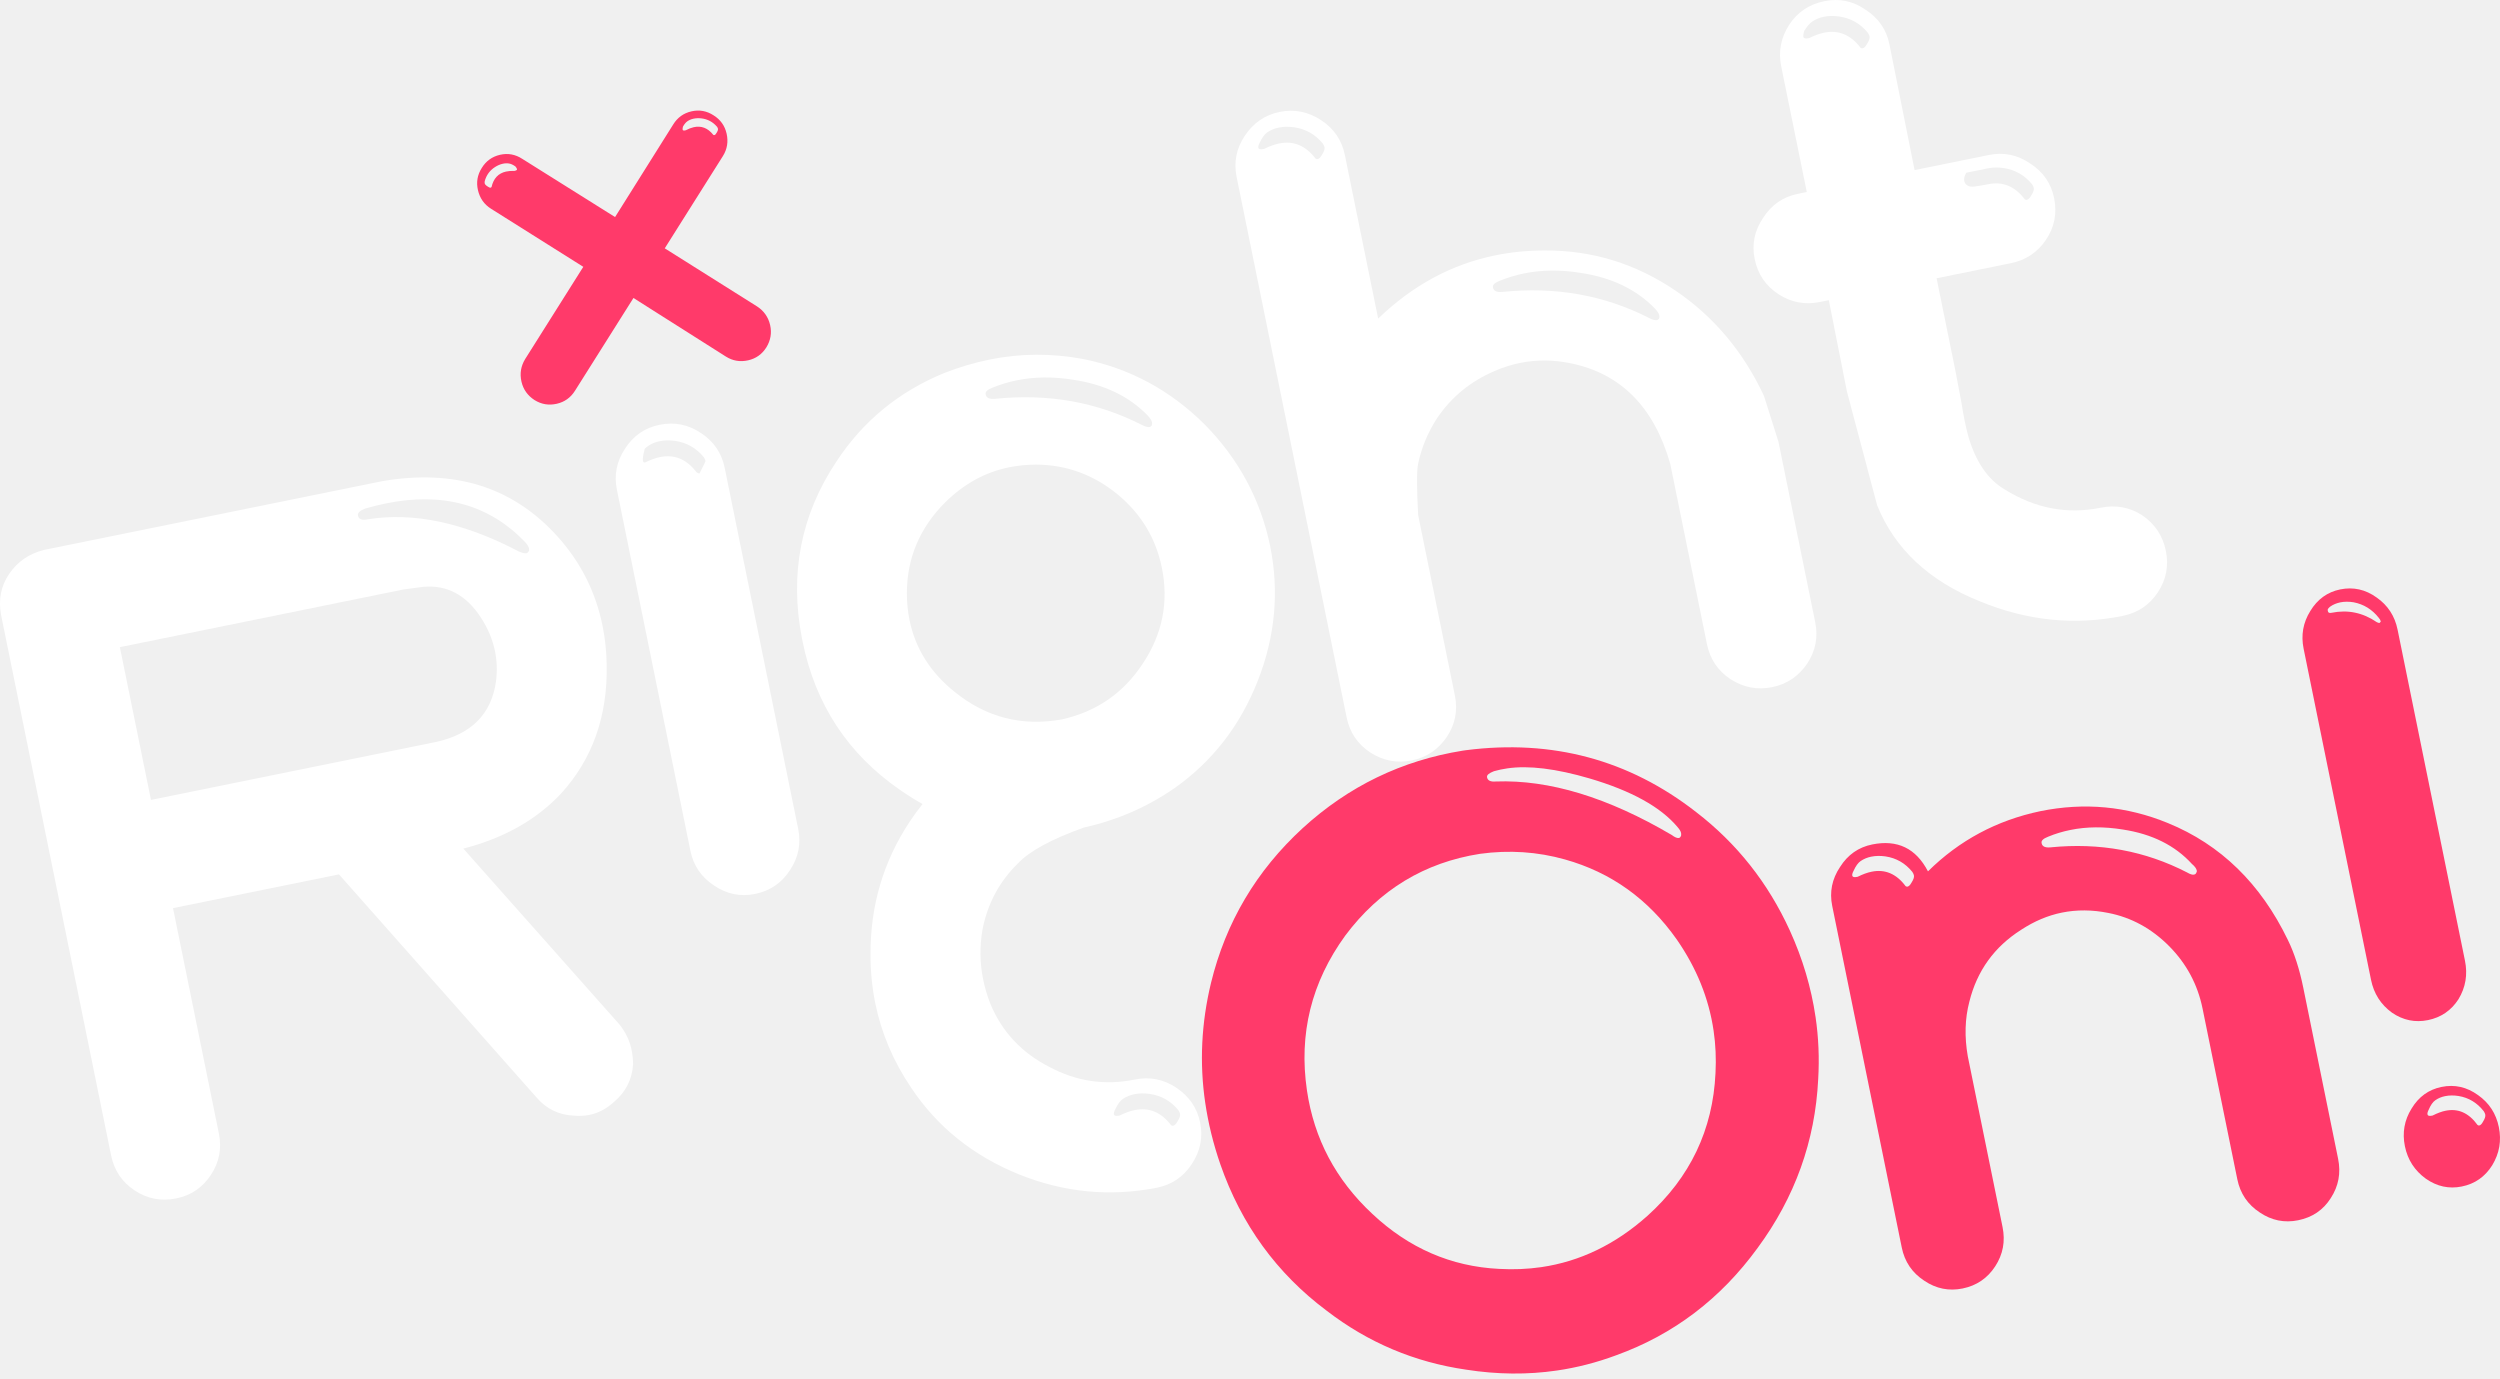
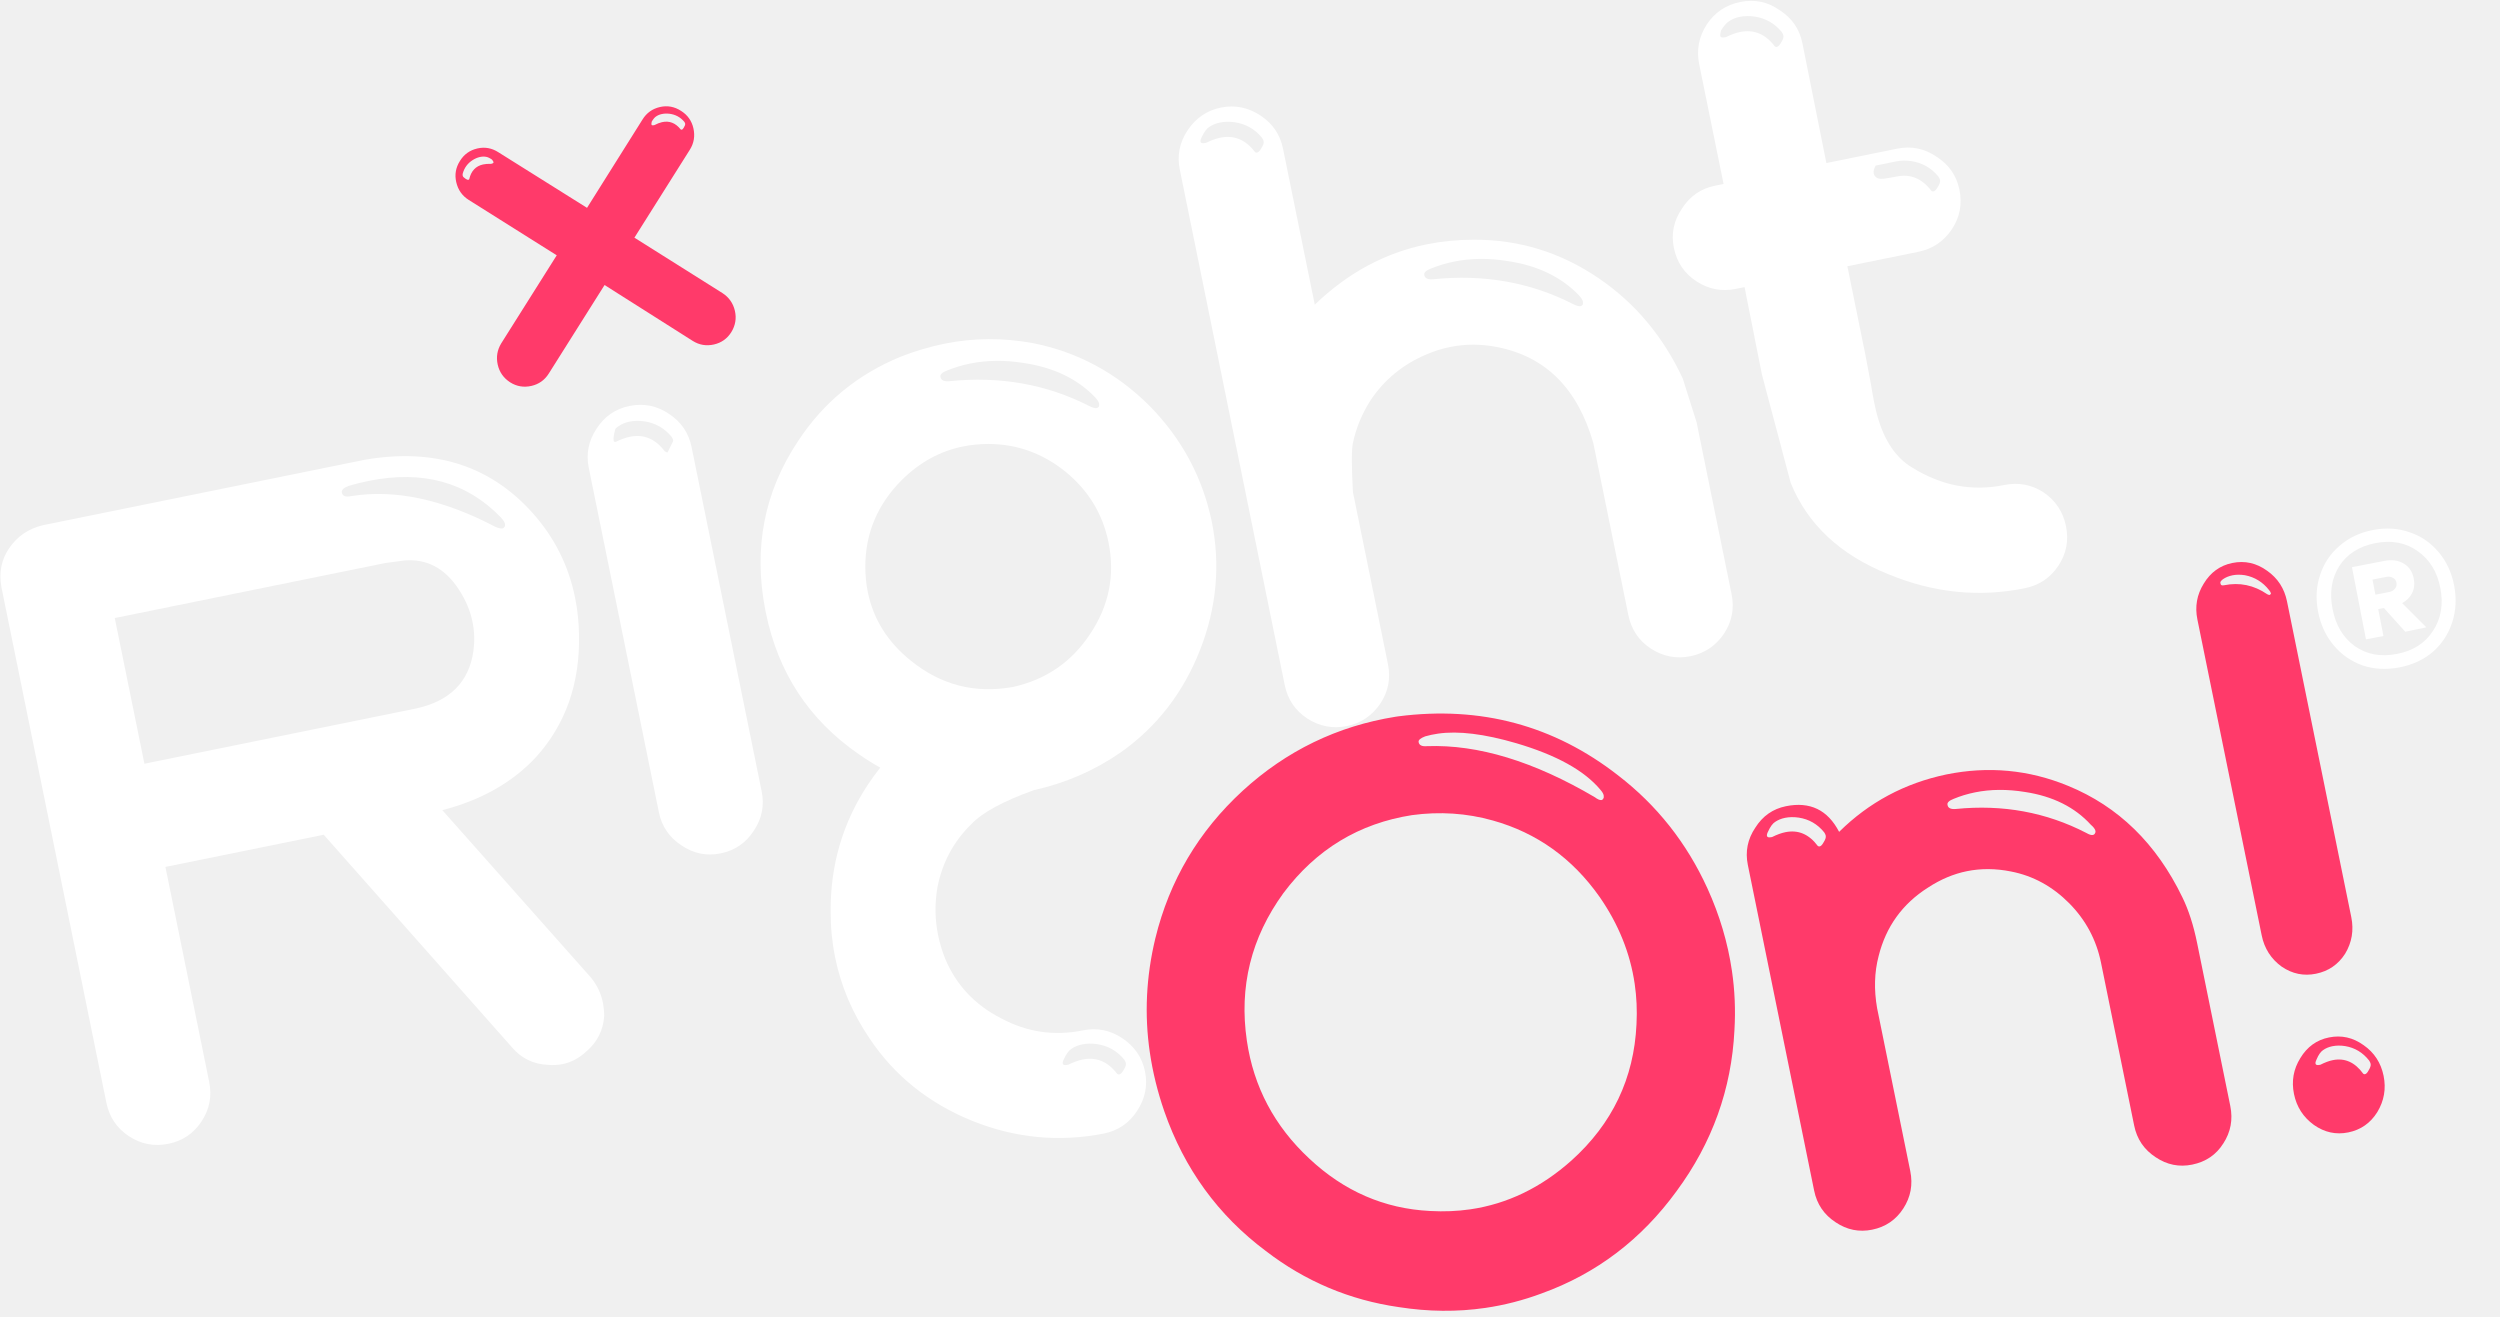
- <svg xmlns="http://www.w3.org/2000/svg" width="214" height="118" viewBox="0 0 214 118" fill="none">
-   <path d="M14.809 77.733L18.735 97.022C18.997 98.308 18.769 99.492 18.051 100.576C17.334 101.659 16.345 102.329 15.084 102.585C13.797 102.847 12.611 102.619 11.527 101.902C10.443 101.185 9.771 100.184 9.509 98.898L0.092 52.642C-0.149 51.325 0.082 50.153 0.784 49.127C1.507 48.069 2.506 47.384 3.783 47.071L32.696 41.193C38.91 40.117 43.921 41.696 47.731 45.93C49.706 48.126 50.987 50.665 51.573 53.545C51.793 54.626 51.913 55.74 51.932 56.887C52.023 61.288 50.722 64.968 48.028 67.926C45.914 70.177 43.124 71.748 39.661 72.64L53.015 87.682C53.553 88.349 53.903 89.082 54.065 89.879C54.144 90.265 54.186 90.672 54.192 91.098C54.11 92.401 53.565 93.476 52.557 94.324C51.926 94.907 51.224 95.278 50.452 95.435C50.041 95.519 49.603 95.54 49.139 95.501C47.841 95.443 46.77 94.924 45.928 93.944L29.015 74.845L14.809 77.733ZM12.924 68.474L37.244 63.529C40.327 62.876 42.064 61.143 42.457 58.331C42.572 57.451 42.544 56.587 42.371 55.738C42.167 54.734 41.754 53.761 41.133 52.816C39.89 50.925 38.268 50.064 36.265 50.23L34.581 50.451L10.261 55.396L12.924 68.474ZM44.928 46.379C41.869 43.198 37.907 42.102 33.043 43.091C32.451 43.211 31.851 43.36 31.244 43.537C30.797 43.708 30.596 43.91 30.644 44.141C30.706 44.45 30.982 44.554 31.471 44.455C35.389 43.819 39.703 44.736 44.413 47.207C44.707 47.335 44.931 47.383 45.086 47.352C45.137 47.341 45.194 47.289 45.255 47.197C45.296 47.134 45.306 47.052 45.285 46.949C45.254 46.795 45.135 46.605 44.928 46.379Z" fill="white" />
-   <path d="M68.325 70.951C68.581 72.211 68.351 73.383 67.634 74.465C66.921 75.575 65.922 76.26 64.635 76.521C63.374 76.778 62.199 76.535 61.11 75.792C60.026 75.075 59.355 74.086 59.098 72.826L52.808 41.925C52.551 40.665 52.782 39.493 53.499 38.41C54.212 37.3 55.199 36.618 56.46 36.362C57.746 36.1 58.934 36.341 60.023 37.083C61.108 37.8 61.778 38.789 62.034 40.049L68.325 70.951ZM60.239 39.128C59.597 38.349 58.78 37.886 57.785 37.739C57.316 37.674 56.876 37.683 56.464 37.767C56.104 37.84 55.782 37.973 55.5 38.163C55.263 38.319 55.153 38.435 55.168 38.512C55.047 38.966 55.004 39.282 55.04 39.462C55.061 39.565 55.123 39.606 55.226 39.585C55.689 39.357 56.113 39.204 56.499 39.126C57.735 38.875 58.774 39.306 59.617 40.42C59.741 40.502 59.829 40.538 59.88 40.527C60.182 39.904 60.343 39.576 60.364 39.545C60.385 39.514 60.389 39.473 60.379 39.422C60.363 39.344 60.316 39.247 60.239 39.128Z" fill="white" />
-   <path d="M78.97 68.826C78.336 68.473 77.69 68.068 77.035 67.612C72.575 64.528 69.797 60.299 68.703 54.924L68.648 54.654C67.574 49.114 68.556 44.066 71.596 39.511C73.866 36.05 76.942 33.523 80.826 31.93C82.117 31.426 83.419 31.041 84.731 30.774C87.33 30.245 89.981 30.23 92.681 30.725C96.675 31.52 100.15 33.384 103.106 36.319C106.011 39.264 107.881 42.727 108.719 46.708C109.514 50.617 109.162 54.479 107.66 58.293C106.158 62.107 103.792 65.159 100.559 67.45C98.211 69.079 95.614 70.21 92.767 70.842C89.994 71.834 88.113 72.859 87.122 73.918C85.536 75.472 84.528 77.365 84.097 79.595C83.854 81.037 83.875 82.453 84.158 83.841C84.304 84.561 84.515 85.269 84.79 85.962C85.782 88.332 87.459 90.121 89.822 91.327C92.139 92.571 94.584 92.931 97.157 92.407C98.418 92.151 99.591 92.381 100.675 93.098C101.79 93.835 102.476 94.834 102.733 96.094C102.989 97.355 102.748 98.542 102.01 99.656C101.293 100.739 100.303 101.41 99.042 101.666C95.023 102.457 91.086 102.078 87.234 100.531C83.319 98.944 80.243 96.475 78.007 93.127C76.476 90.868 75.447 88.451 74.924 85.879C74.647 84.516 74.511 83.124 74.516 81.704C74.497 77.529 75.615 73.74 77.87 70.335C78.219 69.809 78.586 69.306 78.97 68.826ZM90.883 61.583C93.832 60.93 96.137 59.35 97.797 56.843C99.504 54.3 100.056 51.549 99.454 48.591C98.941 46.071 97.67 43.972 95.64 42.296C93.585 40.625 91.269 39.783 88.694 39.771C87.89 39.774 87.115 39.851 86.369 40.003C84.336 40.416 82.516 41.415 80.909 43.001C78.727 45.186 77.634 47.778 77.628 50.779C77.63 51.582 77.705 52.344 77.852 53.064C78.349 55.507 79.638 57.562 81.719 59.227C84.415 61.411 87.47 62.196 90.883 61.583ZM98.252 35.578C96.655 33.921 94.517 32.896 91.837 32.503C90.147 32.231 88.542 32.249 87.024 32.558C86.329 32.699 85.647 32.904 84.979 33.175C84.531 33.346 84.328 33.534 84.37 33.74L84.378 33.779C84.436 34.062 84.701 34.182 85.175 34.139C89.716 33.671 93.901 34.414 97.729 36.367C98.029 36.521 98.255 36.582 98.41 36.551C98.462 36.54 98.52 36.501 98.587 36.434C98.623 36.346 98.63 36.251 98.61 36.148C98.578 35.994 98.459 35.804 98.252 35.578ZM100.867 95.028C100.226 94.247 99.408 93.784 98.413 93.638C97.944 93.573 97.504 93.582 97.092 93.665C96.732 93.739 96.411 93.871 96.128 94.063C95.891 94.218 95.671 94.517 95.466 94.96C95.369 95.141 95.331 95.283 95.352 95.386C95.378 95.514 95.52 95.552 95.777 95.5L95.854 95.484C96.317 95.256 96.741 95.103 97.127 95.024C98.363 94.773 99.402 95.205 100.245 96.319C100.307 96.36 100.364 96.375 100.416 96.365C100.544 96.338 100.668 96.22 100.785 96.008C100.97 95.73 101.046 95.513 101.015 95.359L101.007 95.32C100.991 95.244 100.945 95.145 100.867 95.028Z" fill="white" />
-   <path d="M105.855 15.15C105.598 13.89 105.828 12.719 106.546 11.635C107.284 10.521 108.283 9.835 109.544 9.579C110.805 9.323 111.993 9.563 113.108 10.301C114.192 11.018 114.863 12.007 115.12 13.267L117.97 27.271C120.927 24.42 124.272 22.615 128.003 21.856C129.368 21.579 130.773 21.44 132.221 21.44C136.289 21.417 140.035 22.571 143.458 24.901C146.725 27.129 149.238 30.127 150.997 33.894L152.238 37.82L155.38 53.251C155.642 54.537 155.414 55.721 154.696 56.805C153.953 57.894 152.951 58.566 151.69 58.822C150.429 59.079 149.244 58.851 148.134 58.139C147.05 57.422 146.377 56.42 146.115 55.135L142.973 39.703C141.577 34.818 138.714 31.945 134.385 31.084C132.932 30.791 131.51 30.785 130.12 31.067C129.374 31.219 128.656 31.445 127.967 31.747C125.894 32.623 124.24 33.978 123.005 35.809C122.21 37.041 121.672 38.343 121.388 39.713C121.266 40.3 121.268 41.76 121.394 44.091L124.536 59.522C124.798 60.808 124.57 61.993 123.852 63.075C123.109 64.164 122.107 64.837 120.846 65.093C119.585 65.349 118.399 65.122 117.29 64.41C116.206 63.693 115.532 62.692 115.271 61.406L105.855 15.15ZM113.231 12.285C112.59 11.505 111.772 11.041 110.777 10.895C110.309 10.83 109.868 10.839 109.457 10.923C109.096 10.996 108.774 11.128 108.492 11.32C108.256 11.475 108.035 11.774 107.831 12.218C107.733 12.398 107.695 12.54 107.716 12.642C107.742 12.771 107.884 12.81 108.141 12.757L108.219 12.741C108.681 12.514 109.106 12.36 109.492 12.282C110.727 12.03 111.766 12.462 112.61 13.576C112.672 13.617 112.728 13.632 112.779 13.622C112.908 13.596 113.031 13.477 113.149 13.266C113.334 12.987 113.41 12.771 113.379 12.616L113.371 12.578C113.355 12.501 113.308 12.403 113.231 12.285ZM141.678 26.428C140.081 24.771 137.943 23.746 135.263 23.353C133.573 23.081 131.969 23.099 130.45 23.407C129.756 23.549 129.073 23.755 128.405 24.024C127.957 24.195 127.755 24.384 127.796 24.59L127.804 24.628C127.862 24.911 128.128 25.032 128.601 24.989C133.143 24.521 137.327 25.263 141.155 27.217C141.455 27.371 141.682 27.432 141.836 27.4C141.887 27.39 141.946 27.351 142.013 27.284C142.049 27.196 142.057 27.101 142.036 26.998C142.004 26.844 141.885 26.654 141.678 26.428Z" fill="white" />
-   <path d="M181.706 52.72C177.589 53.557 173.51 53.141 169.472 51.471C165.124 49.73 162.194 46.991 160.683 43.254L158.102 33.534L156.546 25.695L155.774 25.852C154.513 26.109 153.343 25.891 152.265 25.2C151.155 24.488 150.466 23.476 150.199 22.165C149.943 20.904 150.186 19.73 150.93 18.641C151.641 17.532 152.629 16.85 153.889 16.594L154.661 16.437L152.47 5.673C152.214 4.413 152.442 3.228 153.154 2.119C153.871 1.036 154.873 0.364 156.16 0.102C157.447 -0.16 158.623 0.084 159.686 0.831C160.795 1.543 161.479 2.529 161.735 3.789L163.888 14.561L170.258 13.266C171.518 13.009 172.693 13.252 173.783 13.995C174.893 14.707 175.575 15.693 175.831 16.953C176.099 18.265 175.861 19.465 175.118 20.553C174.395 21.611 173.403 22.268 172.142 22.525L165.772 23.819L167.366 31.651C167.424 31.934 167.599 32.862 167.894 34.436C167.989 35.033 168.082 35.563 168.176 36.026C168.276 36.514 168.378 36.949 168.483 37.33C169.118 39.531 170.166 41.058 171.626 41.913C174.233 43.526 176.964 44.042 179.822 43.461C181.108 43.199 182.291 43.414 183.37 44.106C184.459 44.848 185.135 45.863 185.396 47.148C185.658 48.434 185.43 49.619 184.712 50.702C183.995 51.786 182.993 52.458 181.706 52.72ZM159.885 2.799C159.244 2.019 158.426 1.557 157.432 1.41C156.963 1.345 156.522 1.354 156.111 1.438C155.75 1.511 155.429 1.644 155.146 1.835C154.91 1.99 154.671 2.266 154.431 2.663C154.369 2.89 154.35 3.054 154.37 3.158C154.396 3.286 154.539 3.324 154.795 3.272L154.873 3.256C155.336 3.028 155.759 2.875 156.146 2.796C157.381 2.545 158.421 2.977 159.264 4.091C159.325 4.132 159.383 4.147 159.434 4.137C159.562 4.11 159.686 3.992 159.804 3.78C159.988 3.502 160.065 3.285 160.033 3.131L160.026 3.092C160.01 3.015 159.963 2.918 159.885 2.799ZM173.943 15.77C173.302 14.99 172.483 14.527 171.489 14.381C171.02 14.316 170.58 14.325 170.168 14.409L168.315 14.786C168.156 15.059 168.098 15.298 168.14 15.504C168.15 15.555 168.176 15.617 168.218 15.689C168.373 15.925 168.646 16.017 169.037 15.964C169.429 15.911 169.818 15.846 170.204 15.767C171.438 15.516 172.478 15.948 173.321 17.062C173.384 17.103 173.44 17.118 173.491 17.108C173.621 17.081 173.744 16.963 173.861 16.751C174.045 16.473 174.122 16.256 174.091 16.102L174.082 16.063C174.067 15.986 174.021 15.889 173.943 15.77Z" fill="white" />
-   <path d="M126.697 73.086C121.936 73.831 118.089 76.164 115.155 80.085C112.256 84.077 111.163 88.496 111.875 93.342C112.482 97.475 114.347 100.996 117.47 103.907C120.596 106.843 124.214 108.413 128.323 108.617C129.569 108.687 130.773 108.636 131.935 108.467C135.25 107.983 138.275 106.523 141.006 104.089C144.675 100.79 146.621 96.711 146.847 91.854C146.912 90.613 146.857 89.402 146.683 88.222C146.278 85.467 145.229 82.868 143.536 80.427C141.098 76.963 137.907 74.678 133.962 73.57C131.615 72.908 129.193 72.746 126.697 73.086ZM125.468 64.219C132.867 63.264 139.443 65.031 145.195 69.518C148.679 72.2 151.351 75.579 153.211 79.655C154.306 82.058 155.04 84.526 155.412 87.06C155.669 88.807 155.744 90.579 155.638 92.379C155.378 97.669 153.65 102.482 150.456 106.818C147.289 111.175 143.253 114.239 138.346 116.011C136.683 116.631 134.991 117.066 133.273 117.317C130.756 117.685 128.169 117.66 125.512 117.245C121.093 116.608 117.113 114.928 113.572 112.204C109.296 109.008 106.258 104.828 104.461 99.663C103.858 97.917 103.427 96.159 103.166 94.387C102.668 90.993 102.832 87.576 103.662 84.138C104.927 78.953 107.541 74.538 111.505 70.894C115.427 67.306 119.996 65.094 125.213 64.256L125.468 64.219ZM143.604 70.805C142.164 69.081 139.648 67.689 136.056 66.631C133.189 65.793 130.848 65.507 129.033 65.772C128.621 65.832 128.238 65.913 127.882 66.015C127.461 66.177 127.263 66.344 127.288 66.517C127.332 66.811 127.585 66.938 128.049 66.895C132.622 66.73 137.643 68.259 143.11 71.481C143.361 71.671 143.559 71.754 143.704 71.733C143.776 71.722 143.831 71.677 143.869 71.596C143.91 71.54 143.921 71.45 143.904 71.327C143.882 71.18 143.782 71.005 143.604 70.805Z" fill="#FF3A6A" />
-   <path d="M156.838 77.549C156.595 76.354 156.818 75.243 157.507 74.216C158.168 73.168 159.085 72.524 160.259 72.286C162.417 71.847 164.008 72.615 165.034 74.588C167.713 71.938 170.92 70.22 174.654 69.436C178.417 68.671 182.055 69.009 185.568 70.452C190.088 72.298 193.513 75.636 195.844 80.466C196.398 81.596 196.839 82.965 197.166 84.573L200.142 99.192C200.39 100.411 200.182 101.531 199.517 102.554C198.875 103.573 197.943 104.207 196.721 104.455C195.547 104.694 194.454 104.472 193.441 103.79C192.405 103.112 191.762 102.165 191.514 100.946L188.538 86.328C188.121 84.281 187.174 82.507 185.695 81.007C184.188 79.486 182.446 78.533 180.472 78.148C179.092 77.87 177.767 77.861 176.497 78.119C175.298 78.362 174.138 78.853 173.015 79.588C170.716 81.045 169.235 83.097 168.577 85.743C168.197 87.19 168.152 88.747 168.442 90.413L171.418 105.032C171.666 106.251 171.458 107.371 170.792 108.394C170.127 109.418 169.195 110.051 167.997 110.295C166.822 110.534 165.729 110.312 164.717 109.63C163.68 108.952 163.038 108.005 162.79 106.786L156.838 77.549ZM187.629 73.953C186.183 72.369 184.211 71.387 181.713 71.007C180.113 70.748 178.618 70.76 177.228 71.044C176.557 71.18 175.922 71.372 175.324 71.621C174.907 71.782 174.719 71.959 174.759 72.155L174.766 72.191C174.821 72.459 175.068 72.574 175.51 72.535C179.716 72.111 183.619 72.827 187.216 74.683C187.471 74.835 187.671 74.896 187.815 74.866C187.887 74.852 187.942 74.816 187.98 74.757C188.037 74.669 188.058 74.589 188.043 74.516C188.009 74.345 187.87 74.157 187.629 73.953ZM163.694 74.632C163.094 73.892 162.33 73.451 161.404 73.309C160.966 73.246 160.556 73.253 160.173 73.331C159.837 73.4 159.538 73.524 159.275 73.704C159.055 73.85 158.851 74.132 158.662 74.552C158.571 74.723 158.536 74.856 158.556 74.954C158.581 75.076 158.713 75.112 158.953 75.063L159.024 75.049C159.455 74.834 159.85 74.691 160.21 74.618C161.36 74.384 162.33 74.796 163.119 75.853C163.178 75.892 163.23 75.907 163.278 75.897C163.398 75.873 163.512 75.76 163.621 75.561C163.792 75.297 163.863 75.093 163.833 74.946L163.826 74.91C163.811 74.837 163.767 74.744 163.694 74.632Z" fill="#FF3A6A" />
-   <path d="M211.002 82.239C211.243 83.422 211.057 84.521 210.446 85.533C209.825 86.497 208.953 87.094 207.832 87.322C206.732 87.545 205.709 87.335 204.76 86.689C203.801 85.996 203.201 85.058 202.96 83.874L197.19 55.53C196.954 54.369 197.144 53.296 197.76 52.307C198.372 51.295 199.227 50.677 200.327 50.453C201.448 50.225 202.488 50.458 203.447 51.151C204.401 51.82 204.996 52.735 205.232 53.895L211.002 82.239ZM210.731 101.564C209.632 101.788 208.606 101.565 207.652 100.896C206.693 100.204 206.096 99.276 205.859 98.117C205.623 96.957 205.814 95.882 206.43 94.894C207.042 93.881 207.897 93.264 208.996 93.041C210.118 92.812 211.157 93.044 212.116 93.738C213.071 94.407 213.665 95.322 213.901 96.482C214.138 97.642 213.95 98.728 213.339 99.74C212.722 100.728 211.853 101.337 210.731 101.564ZM203.626 52.89C203.058 52.167 202.336 51.722 201.461 51.554C201.051 51.49 200.678 51.492 200.341 51.56C200.005 51.629 199.715 51.75 199.469 51.923C199.309 52.054 199.236 52.154 199.251 52.226L199.272 52.333C199.296 52.45 199.398 52.492 199.578 52.455C200.969 52.172 202.261 52.44 203.455 53.258C203.56 53.31 203.634 53.332 203.679 53.323C203.701 53.319 203.722 53.302 203.738 53.274C203.779 53.241 203.796 53.213 203.792 53.189C203.773 53.094 203.717 52.995 203.626 52.89ZM212.607 95.117C212.04 94.394 211.321 93.961 210.45 93.817C210.04 93.752 209.656 93.757 209.297 93.83C208.983 93.894 208.703 94.012 208.458 94.186C208.253 94.326 208.063 94.598 207.89 95.004C207.806 95.169 207.774 95.298 207.793 95.393C207.817 95.512 207.942 95.548 208.165 95.502L208.233 95.489C208.635 95.284 209.004 95.147 209.341 95.079C210.418 94.86 211.329 95.266 212.077 96.298C212.131 96.336 212.181 96.35 212.226 96.341C212.338 96.318 212.444 96.211 212.545 96.017C212.704 95.764 212.769 95.565 212.74 95.423L212.733 95.388C212.718 95.316 212.676 95.227 212.607 95.117Z" fill="#FF3A6A" />
-   <path d="M52.65 18.58L57.622 10.663C57.989 10.062 58.514 9.684 59.198 9.529C59.867 9.377 60.498 9.493 61.088 9.876C61.675 10.245 62.045 10.765 62.197 11.435C62.355 12.132 62.249 12.773 61.88 13.36L56.903 21.257L64.805 26.23C65.395 26.614 65.768 27.147 65.924 27.83C66.076 28.5 65.968 29.135 65.601 29.735C65.232 30.322 64.712 30.692 64.042 30.843C63.358 30.998 62.722 30.891 62.136 30.522L54.224 25.507L49.215 33.454C48.846 34.041 48.325 34.411 47.656 34.563C46.972 34.718 46.337 34.611 45.749 34.241C45.16 33.858 44.788 33.331 44.636 32.662C44.481 31.979 44.587 31.337 44.953 30.736L49.93 22.84L42.028 17.866C41.441 17.496 41.068 16.963 40.91 16.266C40.758 15.597 40.866 14.969 41.236 14.382C41.603 13.782 42.128 13.403 42.812 13.248C43.482 13.097 44.111 13.212 44.702 13.595L52.65 18.58ZM61.373 10.846C61.022 10.437 60.579 10.2 60.046 10.134C59.796 10.105 59.56 10.115 59.342 10.165C59.151 10.208 58.981 10.283 58.832 10.388C58.708 10.474 58.584 10.624 58.46 10.839C58.43 10.961 58.421 11.049 58.434 11.103C58.449 11.172 58.526 11.191 58.662 11.159L58.703 11.15C58.947 11.023 59.172 10.936 59.377 10.889C60.034 10.74 60.593 10.958 61.057 11.542C61.09 11.563 61.121 11.571 61.148 11.565C61.217 11.549 61.281 11.485 61.342 11.37C61.436 11.219 61.475 11.103 61.456 11.021L61.451 11C61.442 10.959 61.416 10.908 61.373 10.846ZM41.492 15.509C41.48 15.584 41.48 15.642 41.489 15.682L41.493 15.703C41.512 15.785 41.597 15.873 41.748 15.968C41.852 16.045 41.938 16.076 42.006 16.061C42.034 16.054 42.057 16.034 42.078 16.001C42.244 15.274 42.655 14.835 43.311 14.687C43.517 14.64 43.756 14.621 44.032 14.631L44.073 14.621C44.21 14.591 44.27 14.541 44.255 14.473C44.242 14.418 44.196 14.342 44.117 14.245C43.912 14.105 43.735 14.023 43.586 13.999C43.407 13.968 43.221 13.974 43.03 14.018C42.811 14.067 42.595 14.16 42.381 14.295C41.929 14.584 41.633 14.989 41.492 15.509Z" fill="#FF3A6A" />
+ <svg xmlns="http://www.w3.org/2000/svg" width="2798" height="1473" viewBox="0 0 2798 1473" fill="none">
+   <path d="M185.139 970.224L234.096 1210.74C237.366 1226.78 234.52 1241.55 225.575 1255.06C216.629 1268.57 204.294 1276.92 188.569 1280.11C172.524 1283.38 157.743 1280.54 144.224 1271.6C130.706 1262.66 122.32 1250.17 119.058 1234.14L1.637 657.363C-1.368 640.937 1.501 626.325 10.263 613.526C19.273 600.336 31.736 591.796 47.653 587.889L408.189 514.589C485.662 501.175 548.154 520.869 595.664 573.661C620.287 601.047 636.259 632.7 643.566 668.619C646.308 682.089 647.803 695.982 648.043 710.29C649.186 765.168 632.957 811.049 599.365 847.935C573 876 538.217 895.598 495.031 906.718L661.545 1094.29C668.252 1102.6 672.617 1111.73 674.64 1121.68C675.623 1126.49 676.151 1131.56 676.231 1136.88C675.2 1153.13 668.404 1166.53 655.845 1177.1C647.971 1184.38 639.217 1189 629.592 1190.95C624.46 1192 618.999 1192.27 613.22 1191.78C597.031 1191.06 583.681 1184.59 573.176 1172.36L362.278 934.209L185.139 970.224ZM161.636 854.773L464.893 793.113C503.337 784.965 525.002 763.362 529.895 728.298C531.334 717.321 530.982 706.543 528.823 695.958C526.281 683.447 521.133 671.303 513.386 659.52C497.893 635.952 477.66 625.206 452.685 627.276L431.692 630.04L128.435 691.7L161.636 854.773ZM560.713 579.261C522.564 539.595 473.159 525.926 412.506 538.261C405.127 539.763 397.652 541.616 390.082 543.821C384.502 545.954 382 548.471 382.591 551.355C383.375 555.206 386.812 556.508 392.912 555.27C441.757 547.345 495.551 558.777 554.293 589.583C557.955 591.181 560.753 591.78 562.679 591.388C563.319 591.261 564.022 590.614 564.79 589.455C565.302 588.68 565.429 587.658 565.166 586.371C564.774 584.446 563.287 582.081 560.713 579.261Z" fill="white" />
+   <path d="M852.458 885.66C855.656 901.374 852.786 915.986 843.84 929.488C834.959 943.317 822.495 951.865 806.451 955.125C790.726 958.321 776.072 955.293 762.49 946.033C748.972 937.086 740.609 924.758 737.412 909.044L658.971 523.729C655.774 508.015 658.652 493.403 667.597 479.893C676.479 466.064 688.782 457.556 704.507 454.36C720.552 451.092 735.365 454.096 748.948 463.356C762.466 472.295 770.82 484.623 774.018 500.337L852.458 885.66ZM751.634 488.857C743.631 479.134 733.439 473.358 721.031 471.536C715.188 470.722 709.695 470.833 704.563 471.88C700.07 472.791 696.057 474.444 692.54 476.825C689.59 478.767 688.215 480.213 688.407 481.171C686.888 486.828 686.352 490.774 686.808 493.019C687.071 494.305 687.847 494.817 689.126 494.553C694.898 491.709 700.19 489.8 705.003 488.825C720.408 485.693 733.367 491.07 743.879 504.963C745.422 505.985 746.517 506.433 747.157 506.297C750.922 498.524 752.937 494.441 753.193 494.058C753.448 493.666 753.504 493.155 753.376 492.516C753.185 491.549 752.601 490.335 751.634 488.857Z" fill="white" />
+   <path d="M985.19 859.158C977.276 854.756 969.226 849.714 961.055 844.026C905.439 805.575 870.807 752.839 857.161 685.81L856.474 682.439C843.083 613.365 855.33 550.419 893.231 493.624C921.539 450.467 959.904 418.95 1008.33 399.089C1024.43 392.81 1040.66 388.008 1057.03 384.677C1089.44 378.086 1122.48 377.886 1156.16 384.061C1205.96 393.976 1249.29 417.224 1286.15 453.814C1322.37 490.54 1345.69 533.721 1356.14 583.366C1366.06 632.107 1361.66 680.258 1342.94 727.817C1324.21 775.376 1294.7 813.436 1254.39 842.005C1225.11 862.313 1192.72 876.414 1157.23 884.299C1122.65 896.674 1099.19 909.457 1086.84 922.655C1067.06 942.037 1054.49 965.636 1049.12 993.446C1046.09 1011.42 1046.35 1029.08 1049.87 1046.39C1051.7 1055.37 1054.33 1064.19 1057.76 1072.84C1070.13 1102.39 1091.04 1124.69 1120.5 1139.73C1149.39 1155.24 1179.88 1159.73 1211.97 1153.2C1227.7 1150.01 1242.32 1152.88 1255.84 1161.82C1269.74 1171.01 1278.29 1183.47 1281.49 1199.18C1284.69 1214.9 1281.68 1229.7 1272.48 1243.59C1263.54 1257.1 1251.2 1265.46 1235.48 1268.66C1185.35 1278.51 1136.27 1273.79 1088.23 1254.51C1039.42 1234.71 1001.07 1203.93 973.183 1162.18C954.084 1134.01 941.261 1103.87 934.738 1071.8C931.277 1054.81 929.582 1037.45 929.654 1019.74C929.414 967.682 943.356 920.434 971.472 877.98C975.821 871.421 980.394 865.149 985.19 859.158ZM1133.73 768.849C1170.51 760.7 1199.25 740.999 1219.95 709.737C1241.23 678.029 1248.12 643.731 1240.61 606.846C1234.21 575.425 1218.36 549.252 1193.05 528.353C1167.42 507.509 1138.55 497.019 1106.43 496.868C1096.42 496.9 1086.75 497.858 1077.44 499.752C1052.09 504.905 1029.4 517.368 1009.37 537.141C982.16 564.384 968.522 596.708 968.45 634.128C968.482 644.139 969.417 653.638 971.24 662.618C977.444 693.08 993.52 718.701 1019.47 739.473C1053.09 766.708 1091.17 776.494 1133.73 768.849ZM1225.62 444.579C1205.71 423.919 1179.04 411.137 1145.63 406.239C1124.56 402.844 1104.55 403.068 1085.62 406.918C1076.95 408.684 1068.45 411.24 1060.11 414.612C1054.53 416.745 1052 419.094 1052.53 421.658L1052.62 422.146C1053.34 425.669 1056.65 427.171 1062.56 426.635C1119.18 420.803 1171.37 430.063 1219.1 454.422C1222.84 456.339 1225.66 457.098 1227.59 456.706C1228.23 456.571 1228.97 456.091 1229.8 455.252C1230.25 454.158 1230.34 452.976 1230.08 451.689C1229.69 449.764 1228.2 447.399 1225.62 444.579ZM1258.23 1185.88C1250.23 1176.15 1240.03 1170.37 1227.63 1168.55C1221.78 1167.74 1216.29 1167.86 1211.16 1168.9C1206.67 1169.81 1202.66 1171.46 1199.13 1173.85C1196.18 1175.78 1193.43 1179.51 1190.88 1185.04C1189.67 1187.29 1189.2 1189.06 1189.46 1190.35C1189.78 1191.94 1191.56 1192.42 1194.76 1191.77L1195.72 1191.58C1201.49 1188.73 1206.79 1186.82 1211.6 1185.84C1227 1182.71 1239.96 1188.09 1250.47 1201.99C1251.25 1202.49 1251.96 1202.68 1252.6 1202.55C1254.21 1202.23 1255.74 1200.75 1257.21 1198.11C1259.51 1194.64 1260.47 1191.94 1260.08 1190.01L1259.97 1189.53C1259.78 1188.57 1259.2 1187.35 1258.23 1185.88Z" fill="white" />
+   <path d="M1320.44 189.866C1317.24 174.152 1320.11 159.548 1329.05 146.038C1338.26 132.145 1350.72 123.597 1366.44 120.401C1382.17 117.205 1396.98 120.201 1410.88 129.397C1424.4 138.344 1432.76 150.672 1435.96 166.386L1471.5 341.004C1508.38 305.453 1550.09 282.947 1596.62 273.488C1613.63 270.029 1631.15 268.303 1649.2 268.303C1699.93 268.008 1746.65 282.396 1789.32 311.452C1830.07 339.238 1861.4 376.619 1883.33 423.595L1898.81 472.545L1937.98 664.962C1941.25 680.996 1938.41 695.768 1929.46 709.278C1920.19 722.851 1907.7 731.232 1891.97 734.436C1876.25 737.631 1861.47 734.787 1847.63 725.911C1834.11 716.971 1825.73 704.484 1822.46 688.45L1783.28 496.033C1765.87 435.116 1730.17 399.293 1676.19 388.555C1658.07 384.896 1640.34 384.824 1623.01 388.348C1613.71 390.241 1604.75 393.061 1596.16 396.816C1570.31 407.745 1549.69 424.634 1534.28 447.467C1524.38 462.838 1517.66 479.064 1514.12 496.152C1512.6 503.471 1512.64 521.67 1514.2 550.742L1553.37 743.16C1556.64 759.194 1553.8 773.966 1544.85 787.467C1535.59 801.041 1523.09 809.429 1507.37 812.625C1491.64 815.821 1476.86 812.984 1463.02 804.109C1449.5 795.169 1441.11 782.682 1437.85 766.648L1320.44 189.866ZM1412.41 154.139C1404.42 144.408 1394.22 138.632 1381.82 136.811C1375.97 135.996 1370.48 136.115 1365.35 137.154C1360.85 138.073 1356.84 139.719 1353.32 142.107C1350.37 144.041 1347.62 147.772 1345.07 153.3C1343.86 155.553 1343.38 157.319 1343.64 158.597C1343.97 160.203 1345.74 160.682 1348.94 160.027L1349.91 159.827C1355.68 156.991 1360.97 155.074 1365.79 154.099C1381.19 150.967 1394.15 156.344 1404.66 170.237C1405.44 170.748 1406.14 170.94 1406.78 170.812C1408.39 170.485 1409.92 169.007 1411.4 166.37C1413.7 162.895 1414.65 160.195 1414.26 158.269L1414.16 157.79C1413.96 156.831 1413.38 155.609 1412.41 154.139ZM1767.13 330.49C1747.22 309.831 1720.55 297.048 1687.14 292.151C1666.06 288.755 1646.06 288.979 1627.12 292.83C1618.46 294.595 1609.96 297.16 1601.62 300.523C1596.04 302.656 1593.51 305.013 1594.03 307.578L1594.13 308.057C1594.85 311.58 1598.17 313.082 1604.07 312.547C1660.7 306.715 1712.88 315.974 1760.61 340.333C1764.34 342.25 1767.17 343.009 1769.1 342.618C1769.74 342.49 1770.48 342.003 1771.31 341.164C1771.76 340.077 1771.85 338.887 1771.59 337.601C1771.2 335.683 1769.71 333.311 1767.13 330.49Z" fill="white" />
+   <path d="M2266.25 658.329C2214.91 668.763 2164.05 663.578 2113.69 642.75C2059.48 621.044 2022.95 586.89 2004.11 540.298L1971.92 419.095L1952.52 321.349L1942.89 323.306C1927.17 326.502 1912.58 323.785 1899.13 315.165C1885.29 306.289 1876.71 293.674 1873.37 277.321C1870.19 261.606 1873.22 246.962 1882.49 233.389C1891.36 219.559 1903.67 211.051 1919.39 207.855L1929.02 205.898L1901.69 71.681C1898.5 55.967 1901.35 41.195 1910.22 27.366C1919.17 13.864 1931.66 5.475 1947.71 2.216C1963.76 -1.052 1978.41 1.984 1991.67 11.307C2005.51 20.183 2014.03 32.479 2017.22 48.193L2044.07 182.506L2123.49 166.36C2139.21 163.156 2153.86 166.192 2167.45 175.452C2181.29 184.327 2189.8 196.623 2193 212.337C2196.33 228.691 2193.36 243.663 2184.1 257.228C2175.09 270.418 2162.71 278.615 2147 281.81L2067.57 297.956L2087.44 395.607C2088.17 399.139 2090.35 410.715 2094.02 430.344C2095.2 437.782 2096.37 444.389 2097.54 450.165C2098.78 456.253 2100.05 461.677 2101.37 466.423C2109.28 493.865 2122.35 512.911 2140.56 523.577C2173.07 543.685 2207.12 550.117 2242.75 542.878C2258.79 539.611 2273.54 542.295 2286.99 550.915C2300.58 560.175 2309 572.822 2312.26 588.856C2315.53 604.89 2312.69 619.662 2303.73 633.171C2294.79 646.681 2282.3 655.061 2266.25 658.329ZM1994.15 35.85C1986.16 26.119 1975.96 20.351 1963.57 18.53C1957.72 17.715 1952.22 17.827 1947.09 18.873C1942.6 19.784 1938.59 21.438 1935.06 23.818C1932.12 25.752 1929.14 29.195 1926.15 34.148C1925.37 36.977 1925.13 39.03 1925.39 40.316C1925.71 41.922 1927.49 42.393 1930.69 41.738L1931.65 41.546C1937.43 38.702 1942.71 36.793 1947.53 35.81C1962.94 32.678 1975.89 38.063 1986.41 51.956C1987.17 52.467 1987.89 52.659 1988.53 52.523C1990.13 52.196 1991.67 50.718 1993.14 48.081C1995.44 44.606 1996.4 41.906 1996 39.988L1995.91 39.501C1995.71 38.542 1995.12 37.328 1994.15 35.85ZM2169.45 197.589C2161.46 187.859 2151.25 182.083 2138.85 180.269C2133.01 179.454 2127.51 179.566 2122.37 180.613L2099.27 185.31C2097.29 188.713 2096.56 191.701 2097.09 194.266C2097.22 194.905 2097.54 195.68 2098.06 196.575C2099.99 199.523 2103.4 200.665 2108.28 200.01C2113.16 199.347 2118.01 198.532 2122.82 197.549C2138.22 194.418 2151.18 199.802 2161.7 213.695C2162.47 214.207 2163.18 214.398 2163.82 214.263C2165.43 213.935 2166.97 212.457 2168.43 209.821C2170.72 206.345 2171.68 203.645 2171.3 201.728L2171.19 201.24C2171 200.282 2170.42 199.067 2169.45 197.589Z" fill="white" />
+   <path d="M1580.31 912.29C1520.95 921.582 1472.98 950.678 1436.39 999.571C1400.24 1049.34 1386.61 1104.44 1395.5 1164.87C1403.07 1216.4 1426.32 1260.32 1465.26 1296.61C1504.24 1333.23 1549.35 1352.8 1600.59 1355.34C1616.12 1356.21 1631.14 1355.58 1645.62 1353.47C1686.97 1347.43 1724.68 1329.23 1758.74 1298.88C1804.49 1257.74 1828.76 1206.88 1831.57 1146.32C1832.38 1130.84 1831.7 1115.75 1829.53 1101.02C1824.48 1066.67 1811.4 1034.27 1790.28 1003.83C1759.89 960.64 1720.09 932.143 1670.9 918.33C1641.63 910.069 1611.44 908.056 1580.31 912.29ZM1564.98 801.729C1657.25 789.825 1739.24 811.851 1810.97 867.799C1854.42 901.249 1887.74 943.384 1910.93 994.203C1924.58 1024.17 1933.73 1054.94 1938.37 1086.54C1941.58 1108.32 1942.52 1130.42 1941.19 1152.87C1937.94 1218.82 1916.4 1278.84 1876.57 1332.91C1837.09 1387.23 1786.75 1425.45 1725.57 1447.54C1704.83 1455.27 1683.74 1460.7 1662.31 1463.83C1630.93 1468.41 1598.67 1468.11 1565.54 1462.92C1510.43 1454.99 1460.8 1434.03 1416.66 1400.07C1363.33 1360.22 1325.46 1308.1 1303.05 1243.69C1295.53 1221.92 1290.15 1199.99 1286.9 1177.9C1280.68 1135.58 1282.74 1092.98 1293.08 1050.11C1308.85 985.455 1341.45 930.402 1390.88 884.96C1439.78 840.221 1496.76 812.634 1561.81 802.192L1564.98 801.729ZM1791.14 883.857C1773.18 862.35 1741.81 844.998 1697.02 831.8C1661.27 821.358 1632.07 817.787 1609.44 821.087C1604.31 821.838 1599.53 822.852 1595.09 824.123C1589.84 826.144 1587.37 828.229 1587.69 830.378C1588.23 834.053 1591.39 835.635 1597.17 835.1C1654.2 833.038 1716.8 852.1 1784.98 892.278C1788.1 894.642 1790.57 895.689 1792.37 895.425C1793.28 895.29 1793.97 894.722 1794.44 893.716C1794.95 893.013 1795.09 891.894 1794.87 890.36C1794.6 888.523 1793.35 886.35 1791.14 883.857Z" fill="#FF3A6A" />
+   <path d="M1956.16 967.933C1953.13 953.042 1955.91 939.189 1964.51 926.374C1972.74 913.304 1984.17 905.283 1998.82 902.311C2025.72 896.838 2045.56 906.409 2058.35 931.016C2091.76 897.965 2131.76 876.546 2178.32 866.767C2225.23 857.228 2270.6 861.447 2314.41 879.438C2370.76 902.463 2413.47 944.086 2442.54 1004.31C2449.45 1018.4 2454.95 1035.47 2459.03 1055.53L2496.14 1237.81C2499.23 1253.01 2496.63 1266.98 2488.34 1279.74C2480.34 1292.44 2468.72 1300.34 2453.48 1303.44C2438.83 1306.42 2425.2 1303.65 2412.57 1295.14C2399.65 1286.7 2391.64 1274.88 2388.55 1259.69L2351.44 1077.4C2346.24 1051.88 2334.43 1029.76 2315.99 1011.05C2297.2 992.092 2275.48 980.213 2250.86 975.411C2233.65 971.944 2217.14 971.824 2201.29 975.044C2186.35 978.08 2171.88 984.191 2157.87 993.363C2129.21 1011.53 2110.75 1037.11 2102.54 1070.11C2097.8 1088.15 2097.24 1107.57 2100.86 1128.35L2137.97 1310.63C2141.05 1325.83 2138.46 1339.8 2130.16 1352.56C2121.87 1365.32 2110.24 1373.22 2095.3 1376.26C2080.66 1379.24 2067.03 1376.47 2054.4 1367.96C2041.48 1359.52 2033.47 1347.7 2030.38 1332.51L1956.16 967.933ZM2340.1 923.091C2322.08 903.342 2297.49 891.102 2266.33 886.365C2246.39 883.137 2227.74 883.289 2210.41 886.82C2202.04 888.522 2194.13 890.918 2186.67 894.018C2181.47 896.023 2179.12 898.236 2179.62 900.673L2179.71 901.129C2180.39 904.468 2183.48 905.898 2188.99 905.411C2241.44 900.122 2290.1 909.054 2334.96 932.206C2338.14 934.092 2340.63 934.851 2342.42 934.483C2343.32 934.307 2344.01 933.852 2344.48 933.117C2345.19 932.022 2345.45 931.024 2345.27 930.113C2344.84 927.988 2343.11 925.647 2340.1 923.091ZM2041.65 931.567C2034.17 922.332 2024.64 916.835 2013.09 915.069C2007.64 914.279 2002.52 914.366 1997.74 915.341C1993.55 916.196 1989.83 917.746 1986.55 919.991C1983.81 921.812 1981.26 925.335 1978.9 930.56C1977.77 932.693 1977.34 934.363 1977.59 935.578C1977.89 937.095 1979.54 937.551 1982.53 936.944L1983.42 936.76C1988.79 934.084 1993.72 932.294 1998.2 931.383C2012.55 928.467 2024.64 933.604 2034.48 946.786C2035.21 947.274 2035.86 947.457 2036.46 947.338C2037.96 947.034 2039.38 945.636 2040.73 943.143C2042.88 939.86 2043.76 937.311 2043.38 935.482L2043.29 935.026C2043.11 934.116 2042.56 932.965 2041.65 931.567Z" fill="#FF3A6A" />
+   <path d="M2631.55 1026.41C2634.55 1041.18 2632.24 1054.87 2624.62 1067.49C2616.87 1079.52 2606.01 1086.95 2592.02 1089.8C2578.31 1092.59 2565.55 1089.96 2553.72 1081.91C2541.76 1073.27 2534.28 1061.56 2531.28 1046.8L2459.33 693.371C2456.38 678.903 2458.75 665.513 2466.43 653.186C2474.06 640.563 2484.72 632.862 2498.44 630.073C2512.42 627.229 2525.39 630.129 2537.34 638.765C2549.24 647.114 2556.66 658.523 2559.6 672.983L2631.55 1026.41ZM2628.17 1267.4C2614.47 1270.18 2601.67 1267.4 2589.78 1259.06C2577.83 1250.43 2570.38 1238.87 2567.43 1224.41C2564.48 1209.94 2566.86 1196.54 2574.54 1184.21C2582.17 1171.59 2592.83 1163.89 2606.53 1161.12C2620.52 1158.26 2633.49 1161.16 2645.44 1169.8C2657.35 1178.14 2664.76 1189.55 2667.71 1204.02C2670.66 1218.49 2668.31 1232.03 2660.69 1244.65C2653 1256.97 2642.16 1264.56 2628.17 1267.4ZM2539.57 660.456C2532.49 651.436 2523.5 645.892 2512.58 643.799C2507.47 643 2502.82 643.024 2498.62 643.871C2494.42 644.725 2490.81 646.235 2487.75 648.392C2485.75 650.03 2484.84 651.284 2485.02 652.171L2485.29 653.505C2485.59 654.975 2486.86 655.487 2489.1 655.031C2506.44 651.508 2522.55 654.84 2537.45 665.042C2538.75 665.697 2539.68 665.968 2540.24 665.857C2540.52 665.801 2540.77 665.593 2540.98 665.241C2541.48 664.834 2541.7 664.482 2541.64 664.187C2541.41 663.004 2540.71 661.758 2539.57 660.456ZM2651.57 1187C2644.49 1177.99 2635.53 1172.58 2624.67 1170.79C2619.56 1169.99 2614.77 1170.04 2610.29 1170.95C2606.38 1171.75 2602.89 1173.22 2599.83 1175.39C2597.28 1177.14 2594.91 1180.53 2592.74 1185.59C2591.7 1187.65 2591.3 1189.26 2591.54 1190.45C2591.84 1191.92 2593.39 1192.38 2596.18 1191.8L2597.02 1191.64C2602.04 1189.08 2606.64 1187.38 2610.83 1186.52C2624.27 1183.79 2635.63 1188.86 2644.95 1201.73C2645.63 1202.2 2646.25 1202.38 2646.81 1202.27C2648.21 1201.98 2649.54 1200.64 2650.8 1198.23C2652.77 1195.06 2653.58 1192.59 2653.22 1190.82L2653.13 1190.37C2652.95 1189.49 2652.43 1188.37 2651.57 1187Z" fill="#FF3A6A" />
+   <path d="M657.002 232.62L719.006 133.899C723.579 126.413 730.127 121.7 738.649 119.766C747.003 117.873 754.861 119.311 762.216 124.088C769.539 128.698 774.151 135.177 776.046 143.526C778.021 152.218 776.702 160.215 772.097 167.533L710.037 266.007L808.567 328.018C815.93 332.804 820.574 339.451 822.517 347.967C824.412 356.316 823.077 364.233 818.496 371.719C813.891 379.037 807.408 383.646 799.054 385.54C790.532 387.473 782.601 386.139 775.287 381.529L676.637 318.999L614.177 418.096C609.564 425.414 603.081 430.023 594.735 431.917C586.205 433.85 578.282 432.516 570.96 427.906C563.605 423.129 558.976 416.562 557.073 408.213C555.139 399.697 556.458 391.692 561.031 384.206L623.091 285.74L524.552 223.721C517.23 219.111 512.585 212.464 510.61 203.772C508.716 195.423 510.067 187.594 514.679 180.276C519.252 172.79 525.8 168.076 534.33 166.143C542.684 164.25 550.534 165.688 557.897 170.465L657.002 232.62ZM765.773 136.184C761.392 131.087 755.876 128.131 749.233 127.308C746.107 126.941 743.173 127.068 740.447 127.692C738.065 128.227 735.946 129.162 734.092 130.472C732.541 131.542 730.998 133.42 729.455 136.096C729.079 137.614 728.967 138.717 729.127 139.396C729.319 140.25 730.27 140.482 731.973 140.091L732.485 139.979C735.531 138.389 738.329 137.302 740.887 136.727C749.073 134.866 756.052 137.582 761.832 144.868C762.248 145.132 762.632 145.228 762.975 145.148C763.823 144.956 764.63 144.149 765.382 142.719C766.565 140.842 767.044 139.388 766.813 138.365L766.749 138.109C766.637 137.598 766.309 136.959 765.773 136.184ZM517.877 194.329C517.725 195.263 517.717 195.982 517.829 196.494L517.885 196.749C518.117 197.772 519.18 198.874 521.059 200.057C522.354 201.016 523.425 201.399 524.281 201.207C524.624 201.127 524.92 200.88 525.184 200.464C527.247 191.397 532.371 185.932 540.557 184.079C543.115 183.495 546.105 183.264 549.543 183.384L550.054 183.264C551.757 182.88 552.509 182.257 552.317 181.41C552.165 180.723 551.589 179.781 550.598 178.574C548.048 176.825 545.841 175.802 543.987 175.506C541.748 175.115 539.43 175.195 537.048 175.738C534.322 176.353 531.619 177.504 528.957 179.189C523.321 182.792 519.628 187.842 517.877 194.329Z" fill="#FF3A6A" />
+   <path d="M2655.82 593.174C2670.35 590.351 2684.04 591.202 2696.88 595.729C2709.67 600.004 2720.47 607.398 2729.27 617.909C2738.02 628.169 2743.81 640.566 2746.64 655.099C2749.46 669.632 2748.76 683.419 2744.53 696.462C2740.3 709.504 2733.08 720.527 2722.87 729.531C2712.61 738.285 2700.21 744.073 2685.68 746.896C2670.9 749.768 2657.11 749.066 2644.32 744.79C2631.48 740.264 2620.66 732.745 2611.85 722.234C2603.05 711.723 2597.24 699.201 2594.42 684.668C2591.59 670.135 2592.32 656.473 2596.6 643.682C2600.82 630.639 2608.07 619.741 2618.33 610.988C2628.54 601.983 2641.04 596.045 2655.82 593.174ZM2682.76 731.862C2700.8 728.358 2714.21 719.772 2723 706.104C2732.04 692.388 2734.78 676.384 2731.23 658.092C2727.67 639.801 2719.14 625.988 2705.62 616.652C2692.36 607.267 2676.71 604.327 2658.67 607.832C2640.38 611.385 2626.84 619.995 2618.05 633.663C2609.52 647.282 2607.02 663.237 2610.58 681.529C2614.13 699.82 2622.41 713.682 2635.43 723.116C2648.69 732.5 2664.47 735.416 2682.76 731.862ZM2701.47 647.491C2702.64 653.504 2702.01 658.957 2699.58 663.85C2697.35 668.443 2693.65 672.152 2688.48 674.976L2715.59 702.083L2691.98 707.059L2668.1 680.495L2661.71 681.737L2667.55 711.805L2648.01 715.601L2632.31 634.793L2668.39 627.784C2676.91 626.129 2684.12 627.07 2690 630.607C2696.14 634.095 2699.96 639.723 2701.47 647.491ZM2658.57 665.575L2673.98 662.582C2676.74 662.046 2678.85 660.856 2680.31 659.012C2682.02 657.119 2682.61 654.795 2682.08 652.039C2681.54 649.283 2680.15 647.473 2677.9 646.609C2675.85 645.447 2673.45 645.133 2670.7 645.668L2655.29 648.662L2658.57 665.575Z" fill="white" />
</svg>
